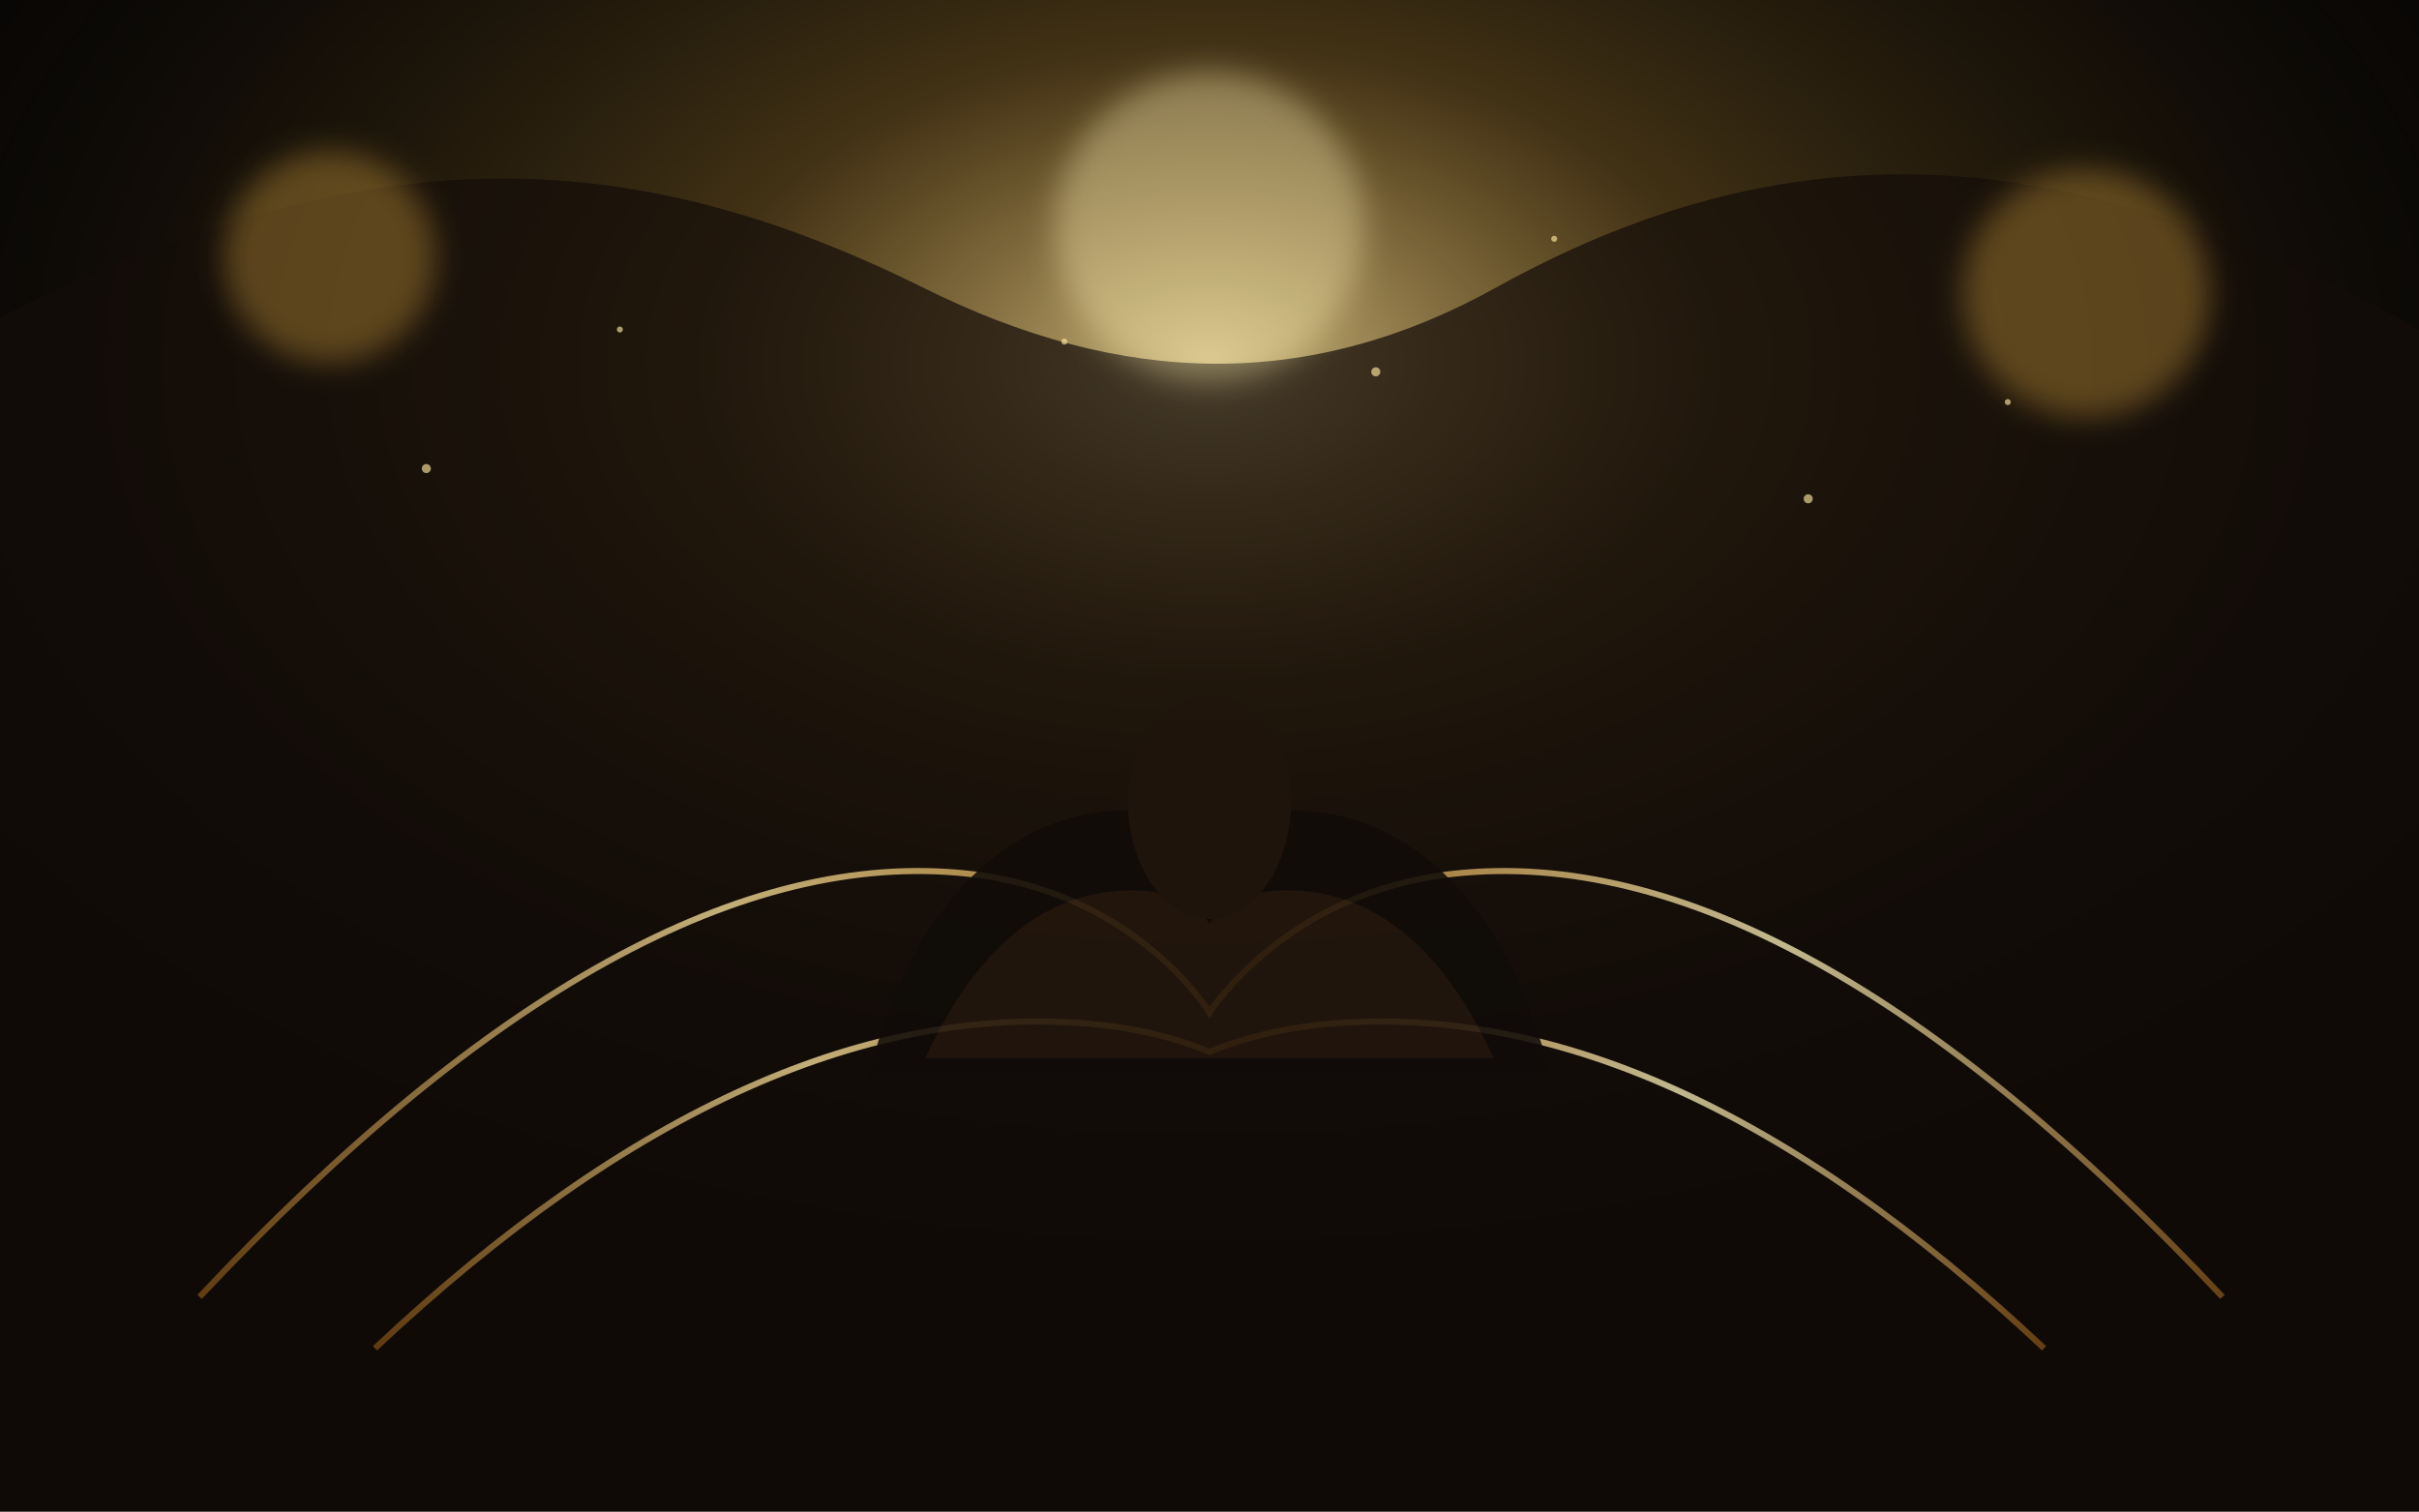
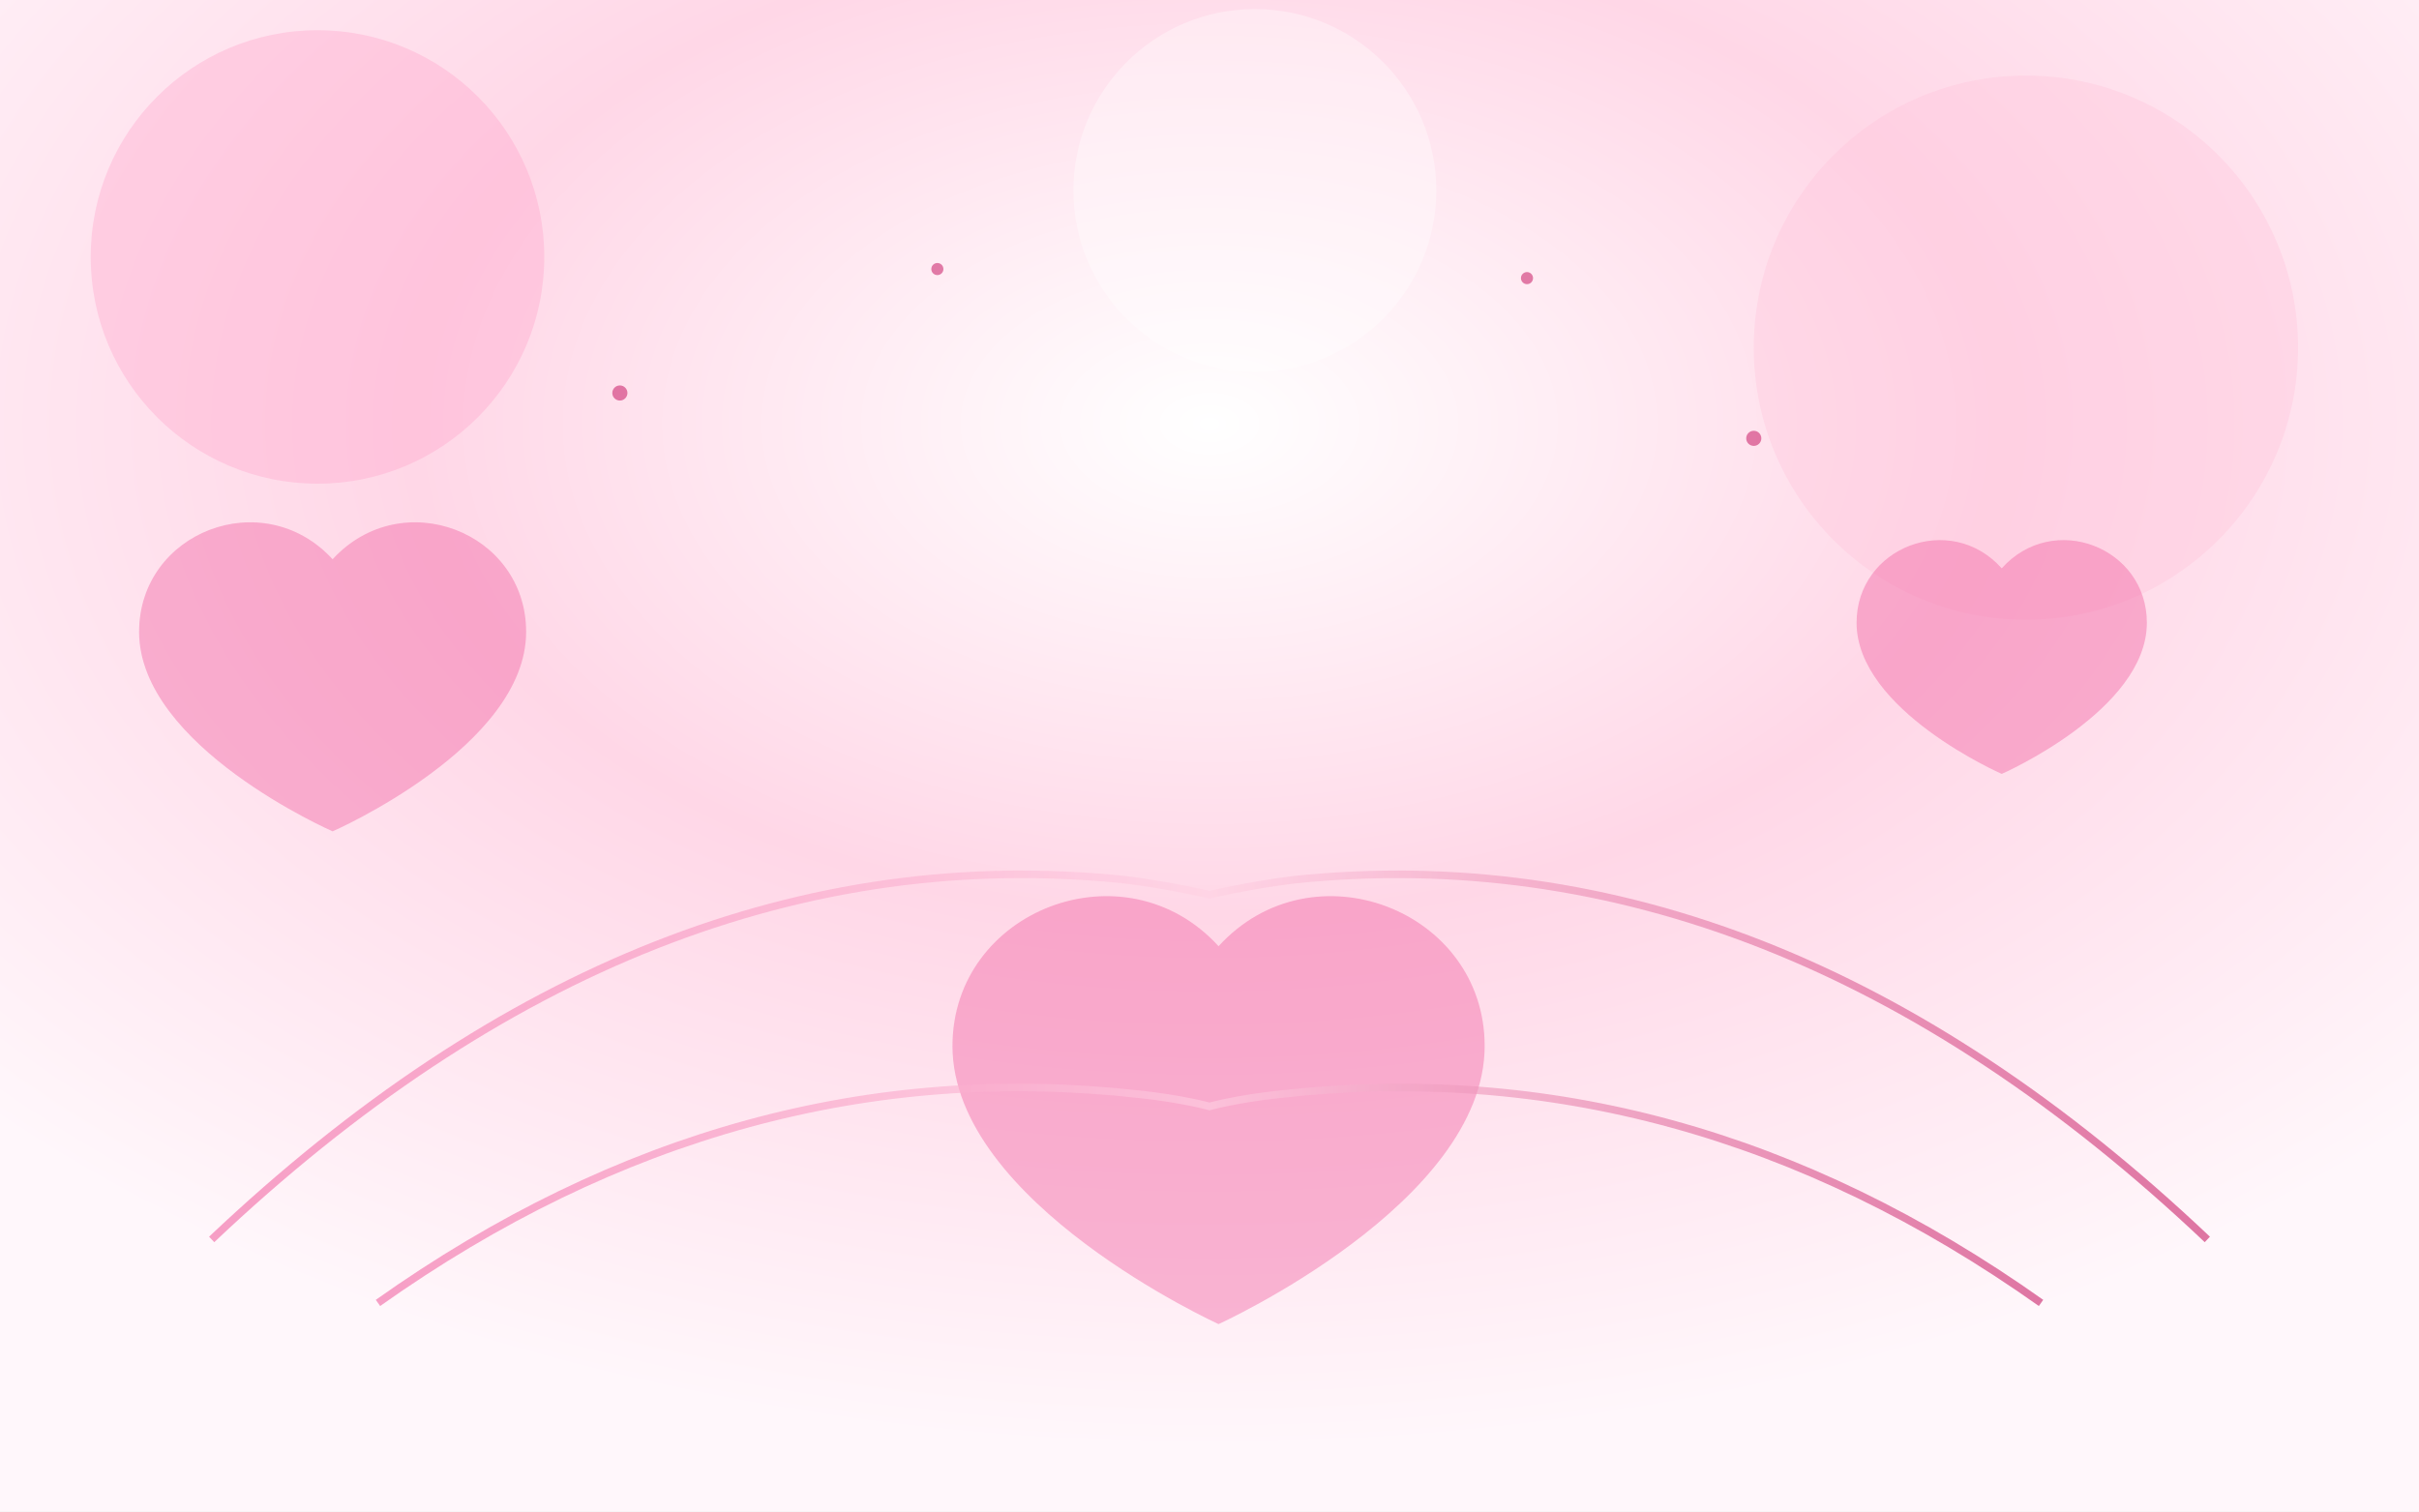
- <svg xmlns="http://www.w3.org/2000/svg" viewBox="0 0 1600 1000" role="img" aria-label="Cinematic golden wedding stage">
+ <svg xmlns="http://www.w3.org/2000/svg" viewBox="0 0 1600 1000" role="img" aria-label="Romantic white and pink wedding backdrop">
  <defs>
-     <radialGradient id="glow" cx="50%" cy="24%" r="62%">
-       <stop offset="0" stop-color="#ffe7a0" stop-opacity=".78" />
-       <stop offset=".34" stop-color="#d9a441" stop-opacity=".28" />
-       <stop offset="1" stop-color="#050403" stop-opacity="0" />
+     <radialGradient id="glow" cx="50%" cy="28%" r="68%">
+       <stop offset="0" stop-color="#ffffff" />
+       <stop offset=".48" stop-color="#ffd7e7" />
+       <stop offset="1" stop-color="#fff7fb" />
    </radialGradient>
-     <linearGradient id="gold" x1="0" x2="1">
-       <stop offset="0" stop-color="#7a4b13" />
-       <stop offset=".26" stop-color="#ffe7a0" />
-       <stop offset=".52" stop-color="#c9872a" />
-       <stop offset=".78" stop-color="#fff4bd" />
-       <stop offset="1" stop-color="#825116" />
+     <linearGradient id="pink" x1="0" x2="1">
+       <stop offset="0" stop-color="#f05f9f" />
+       <stop offset=".5" stop-color="#ffd1e3" />
+       <stop offset="1" stop-color="#c71863" />
    </linearGradient>
-     <filter id="soft">
-       <feGaussianBlur stdDeviation="10" />
-     </filter>
  </defs>
-   <rect width="1600" height="1000" fill="#070504" />
  <rect width="1600" height="1000" fill="url(#glow)" />
-   <path d="M0 210C240 90 412 92 610 190c132 66 256 69 380 0 204-113 388-93 610 28v782H0Z" fill="#130d09" opacity=".72" />
-   <g opacity=".36" filter="url(#soft)">
-     <circle cx="218" cy="170" r="70" fill="#d9a441" />
-     <circle cx="1380" cy="194" r="82" fill="#d9a441" />
-     <circle cx="800" cy="150" r="102" fill="#fff0b4" />
+   <g opacity=".34">
+     <circle cx="210" cy="170" r="150" fill="#ff9ec8" />
+     <circle cx="1340" cy="230" r="180" fill="#ffc1d9" />
+     <circle cx="830" cy="126" r="120" fill="#ffffff" />
  </g>
-   <g fill="none" stroke="url(#gold)" stroke-width="4" opacity=".74">
-     <path d="M132 858C322 656 492 562 640 578c112 12 160 92 160 92s50-80 162-92c148-16 318 78 508 280" />
-     <path d="M248 892c168-158 328-230 480-214 45 5 72 18 72 18s28-13 72-18c152-16 312 56 480 214" />
-     <path d="M800 270v422" />
+   <g fill="#f05f9f" opacity=".42">
+     <path d="M220 370c-46-50-128-18-128 48 0 76 128 132 128 132s128-56 128-132c0-66-82-98-128-48z" />
+     <path d="M1324 376c-34-38-96-14-96 36 0 58 96 100 96 100s96-42 96-100c0-50-62-74-96-36z" />
+     <path d="M806 626c-62-68-176-24-176 66 0 104 176 184 176 184s176-80 176-184c0-90-114-134-176-66z" />
  </g>
-   <g opacity=".88">
-     <path d="M574 714c28-116 94-178 172-178 22 0 40 6 54 16 14-10 32-16 54-16 78 0 144 62 172 178z" fill="#100b08" />
-     <path d="M612 700c34-74 80-111 137-111 26 0 43 10 51 22 8-12 25-22 51-22 57 0 103 37 137 111z" fill="#22150d" />
-     <path d="M746 530c0-38 24-70 54-70s54 32 54 70c0 42-24 78-54 78s-54-36-54-78z" fill="#1f140d" />
+   <g fill="none" stroke="url(#pink)" stroke-width="5" opacity=".58">
+     <path d="M140 820c190-180 392-260 604-238 32 4 56 10 56 10s24-6 56-10c212-22 414 58 604 238" />
+     <path d="M250 862c158-112 326-158 504-138 28 3 46 8 46 8s18-5 46-8c178-20 346 26 504 138" />
+     <path d="M800 270v420" />
  </g>
-   <g fill="#ffe7a0" opacity=".64">
-     <circle cx="282" cy="310" r="3" />
-     <circle cx="410" cy="218" r="2" />
-     <circle cx="1196" cy="330" r="3" />
-     <circle cx="1328" cy="266" r="2" />
-     <circle cx="704" cy="226" r="2" />
-     <circle cx="910" cy="246" r="3" />
-     <circle cx="1028" cy="158" r="2" />
+   <g fill="#c71863" opacity=".54">
+     <circle cx="410" cy="260" r="5" />
+     <circle cx="1160" cy="290" r="5" />
+     <circle cx="620" cy="178" r="4" />
+     <circle cx="1010" cy="184" r="4" />
  </g>
</svg>
